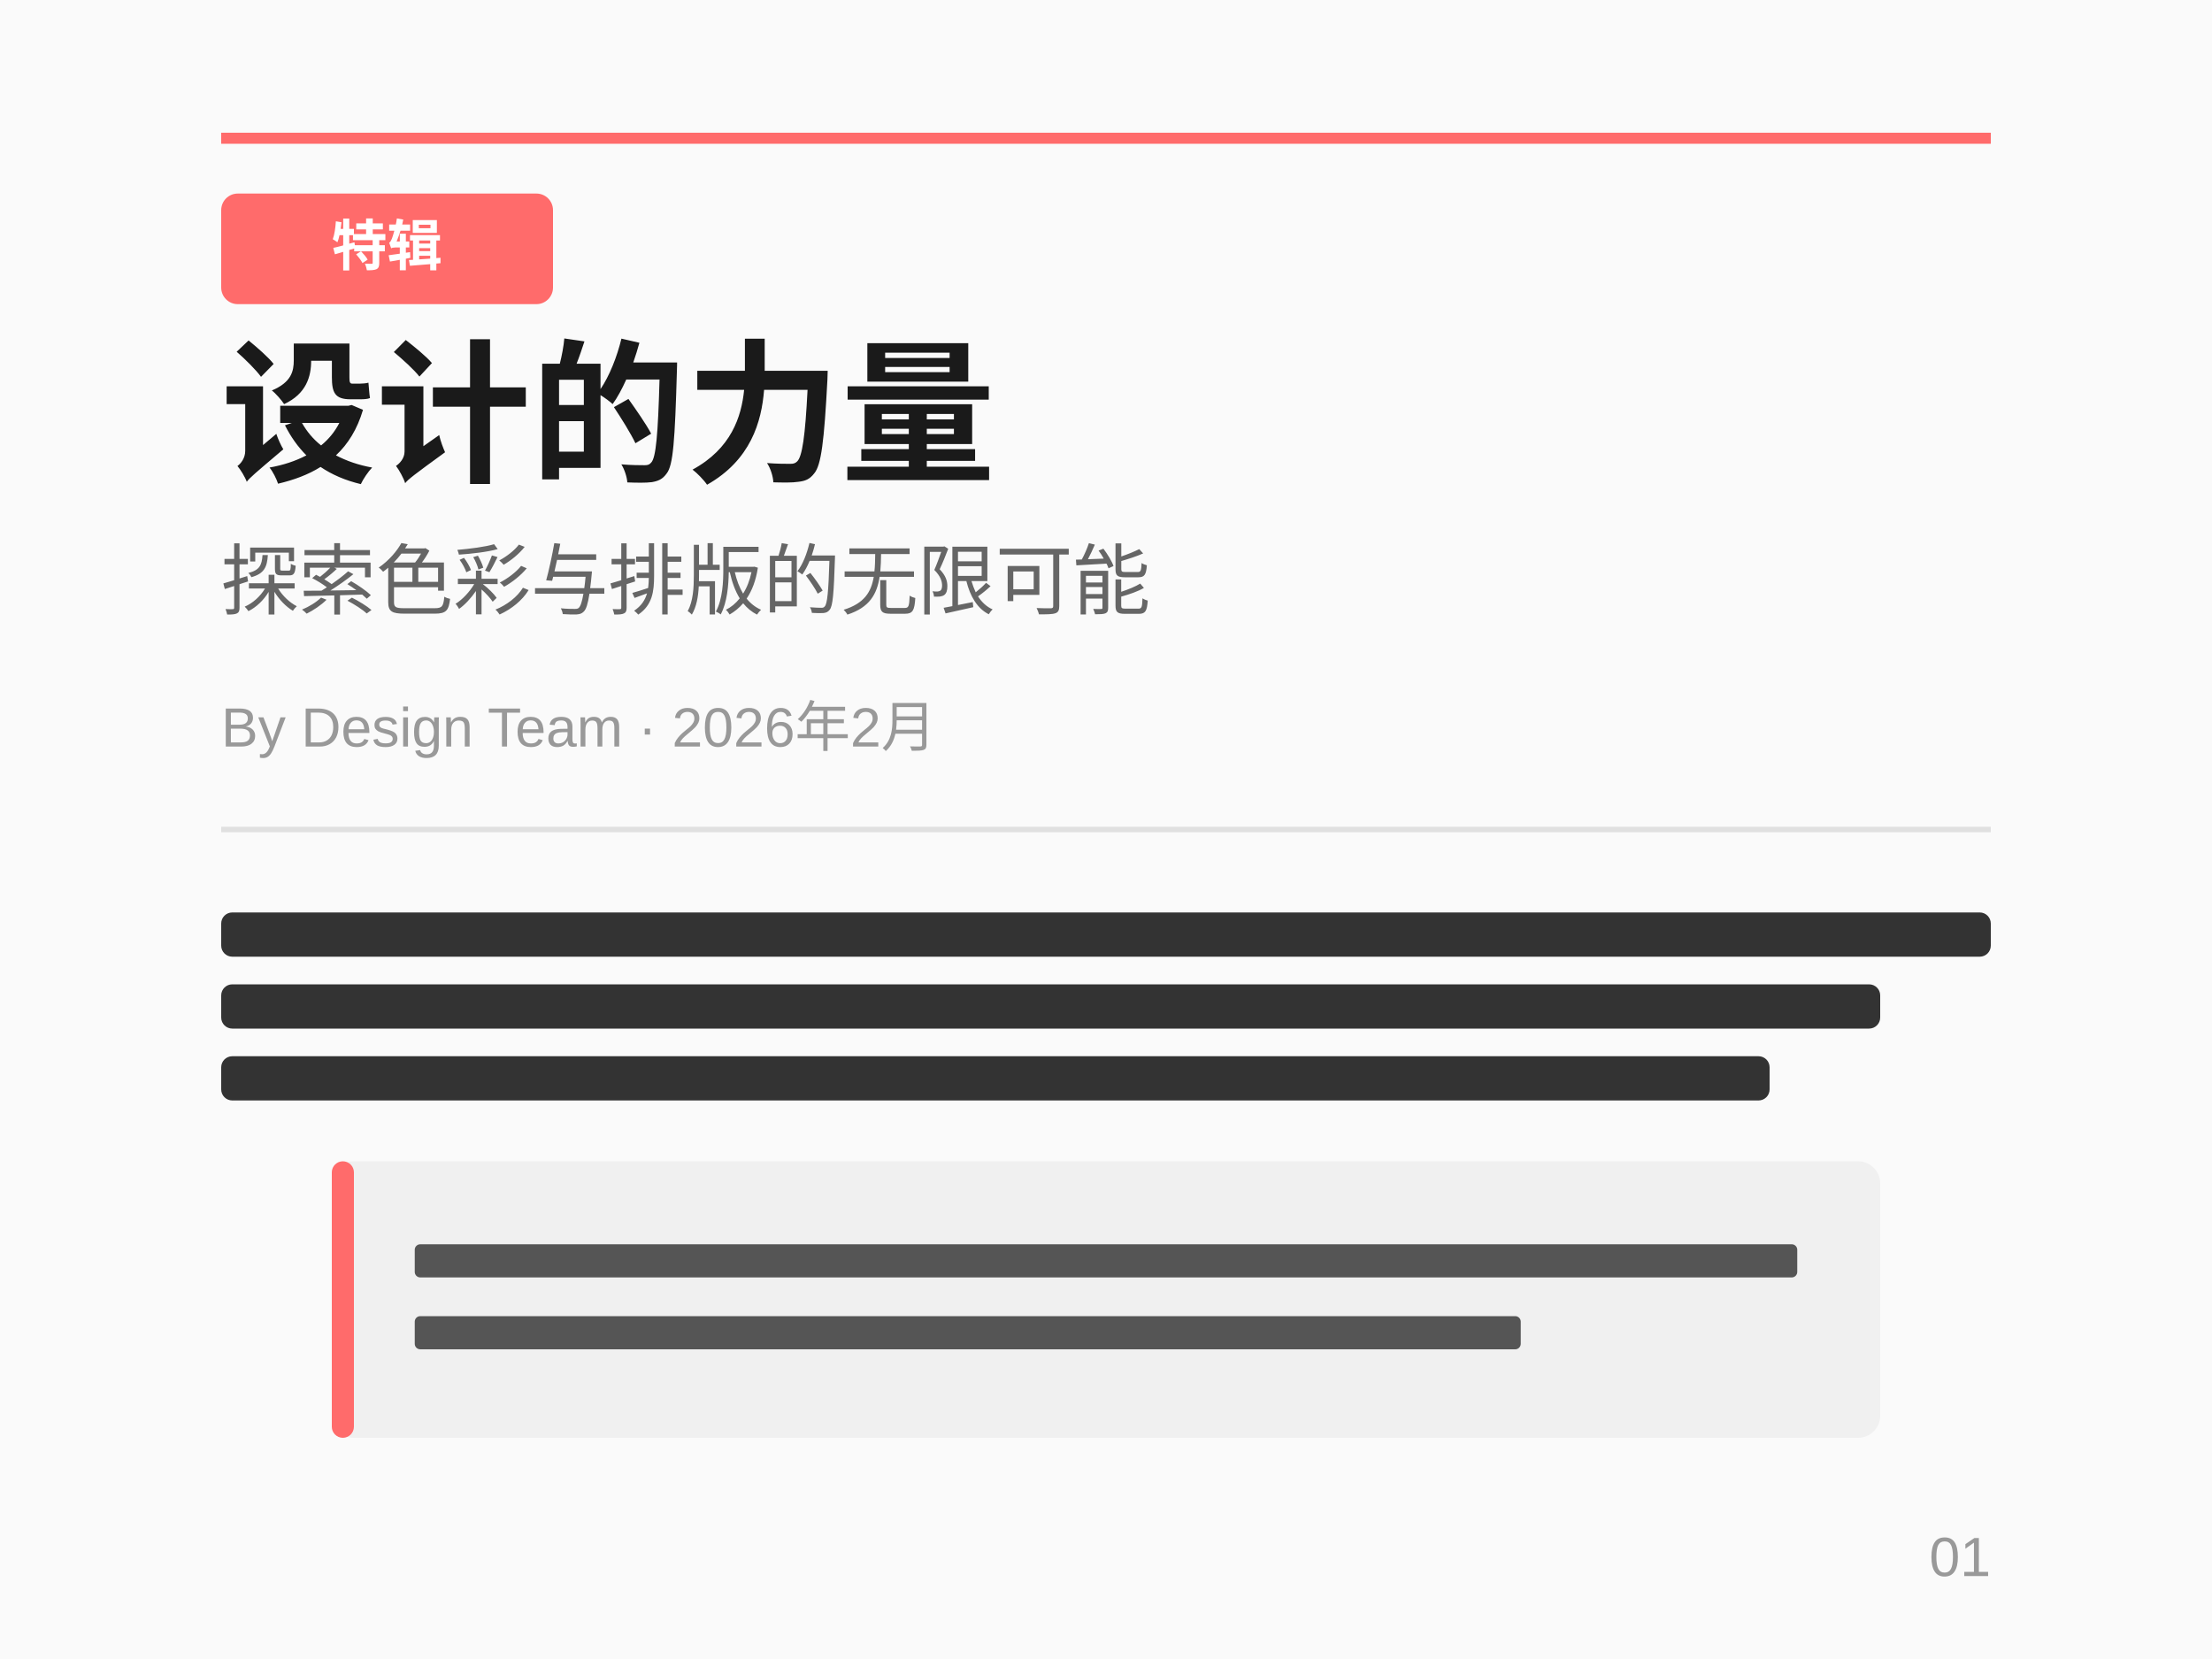
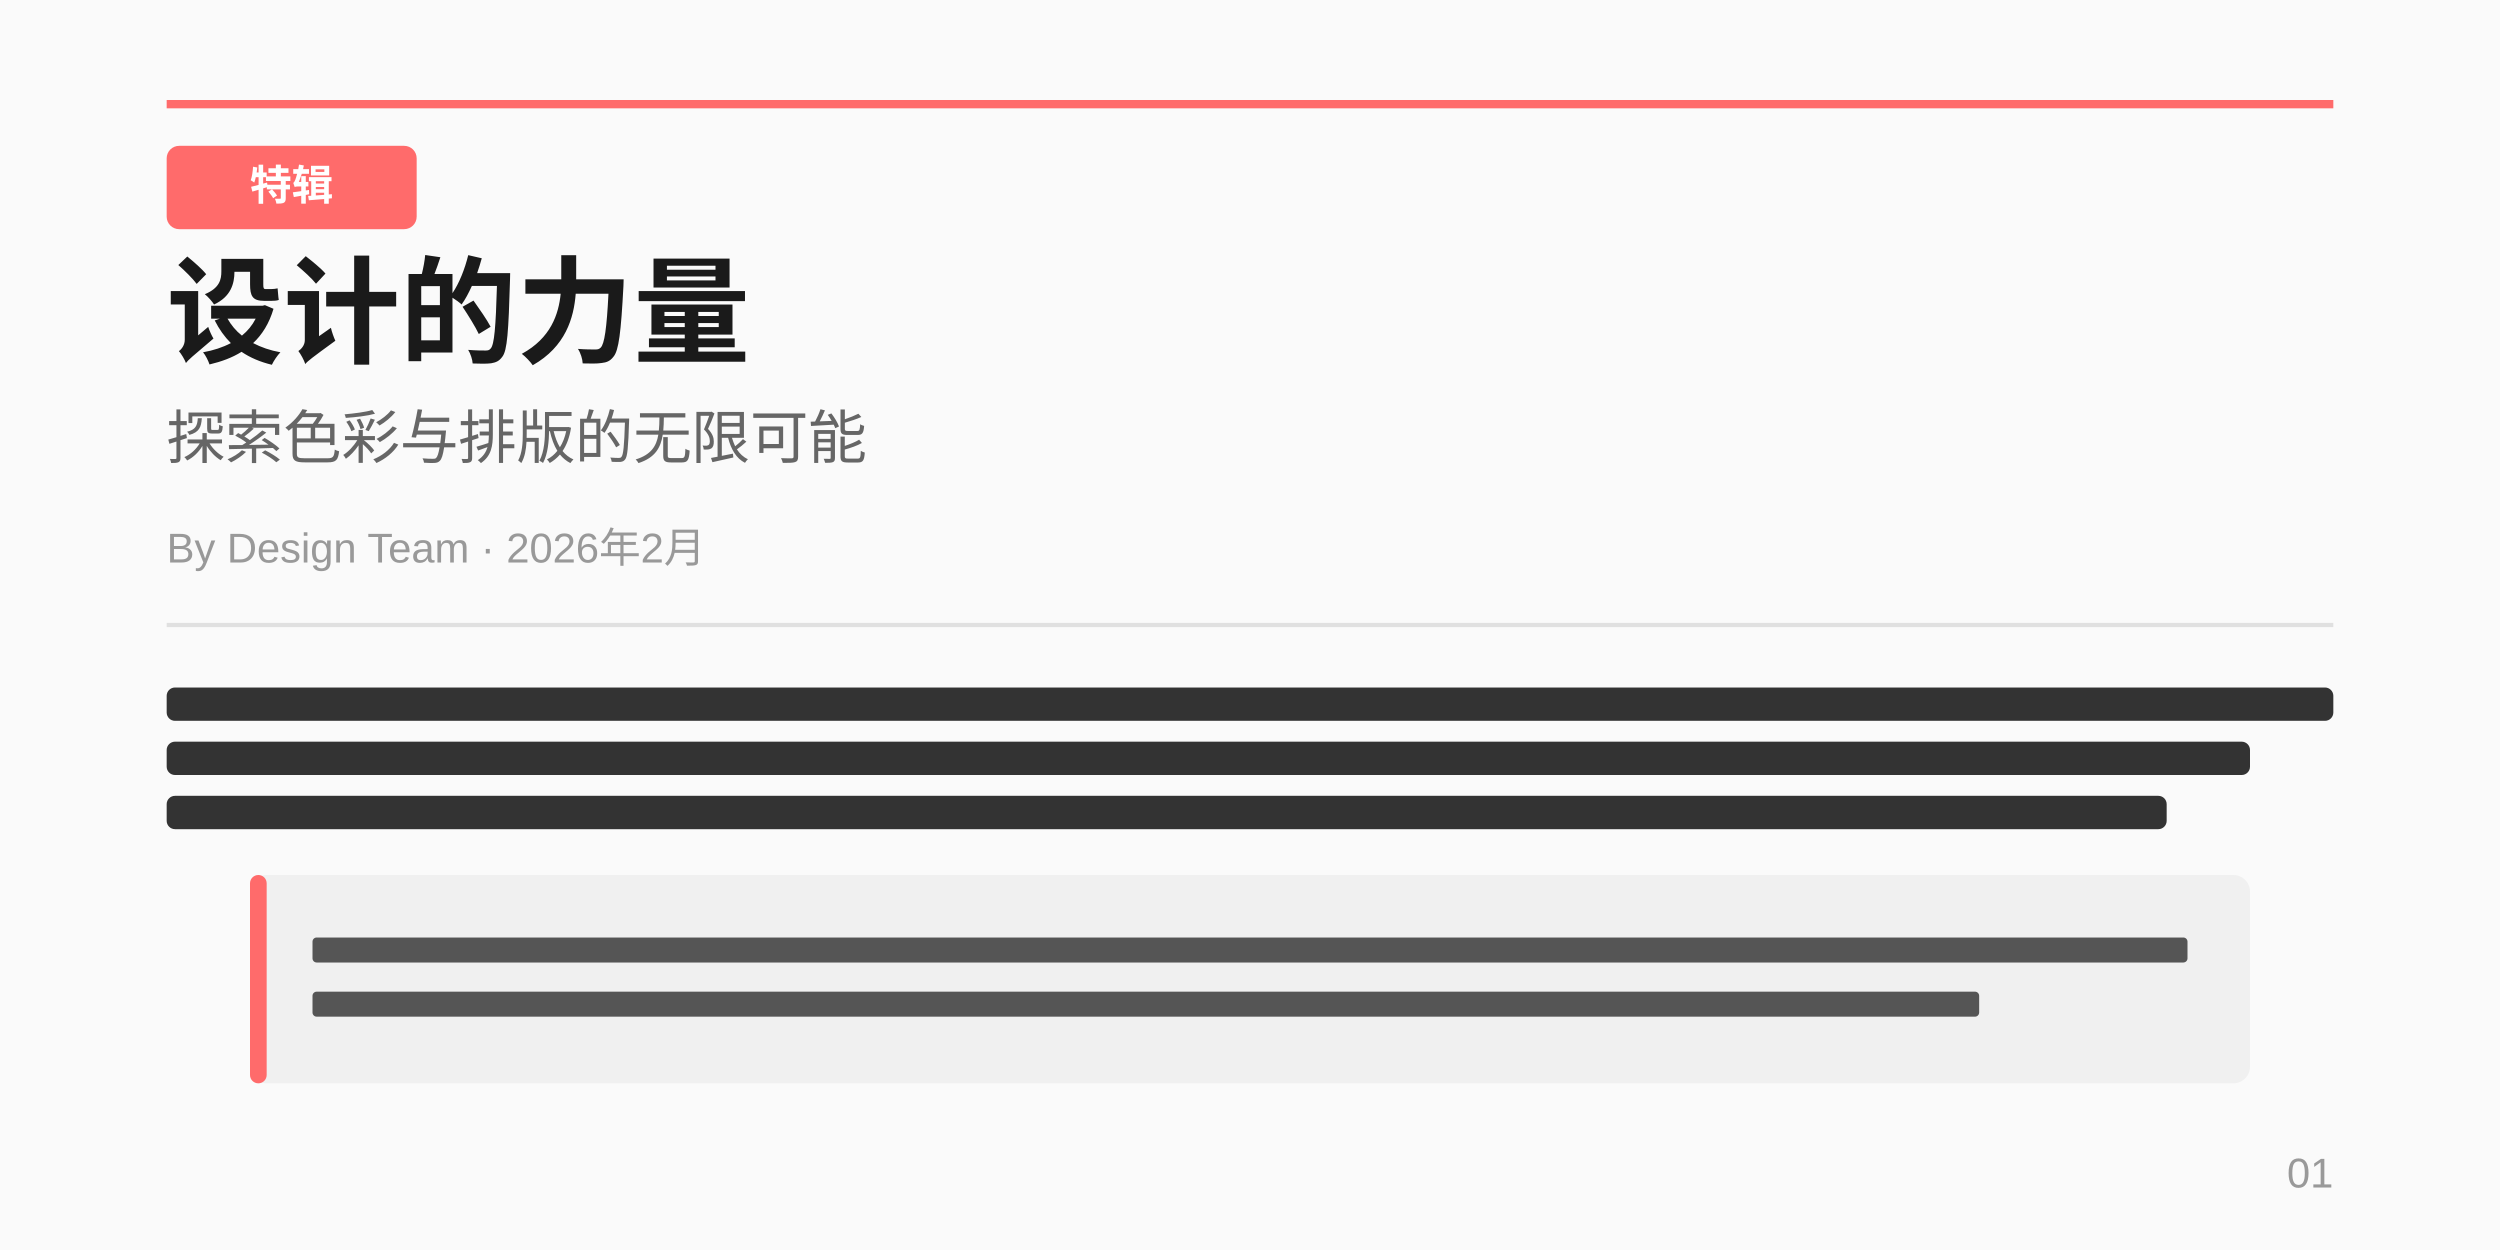
- <svg xmlns="http://www.w3.org/2000/svg" viewBox="0 0 400 300">
-   <rect id="background" class="background" width="400" height="300" fill="#fafafa" />
-   <line id="top-line" class="accent" x1="40" y1="25" x2="360" y2="25" stroke="#ff6b6b" stroke-width="2" />
+ <svg xmlns="http://www.w3.org/2000/svg" viewBox="0 0 600 300">
+   <rect id="background" class="background" width="600" height="300" fill="#fafafa" />
+   <line id="top-line" class="accent" x1="40" y1="25" x2="560" y2="25" stroke="#ff6b6b" stroke-width="2" />
  <rect id="category-tag" class="accent" x="40" y="35" width="60" height="20" rx="3" fill="#ff6b6b" />
  <text id="category-text" class="text" x="70" y="48" text-anchor="middle" font-family="Arial, sans-serif" font-size="10" font-weight="bold" fill="#ffffff" data-fixed-color="black">特辑</text>
  <text id="main-title" class="text" x="40" y="85" font-family="Georgia, serif" font-size="28" font-weight="bold" fill="#1a1a1a" data-fixed-color="black">设计的力量</text>
  <text id="subtitle" class="secondary" x="40" y="110" font-family="Arial, sans-serif" font-size="14" fill="#666666" data-fixed-color="black">探索色彩与排版的无限可能</text>
  <text id="author" class="text" x="40" y="135" font-family="Arial, sans-serif" font-size="10" fill="#999999" data-fixed-color="black">By Design Team · 2026年2月</text>
-   <line id="divider" class="secondary" x1="40" y1="150" x2="360" y2="150" stroke="#e0e0e0" stroke-width="1" />
-   <rect id="para-1-line-1" class="primary" x="40" y="165" width="320" height="8" rx="2" fill="#333333" />
-   <rect id="para-1-line-2" class="primary" x="40" y="178" width="300" height="8" rx="2" fill="#333333" />
-   <rect id="para-1-line-3" class="primary" x="40" y="191" width="280" height="8" rx="2" fill="#333333" />
-   <rect id="quote-bg" class="secondary" x="60" y="210" width="280" height="50" rx="4" fill="#f0f0f0" />
+   <line id="divider" class="secondary" x1="40" y1="150" x2="560" y2="150" stroke="#e0e0e0" stroke-width="1" />
+   <rect id="para-1-line-1" class="primary" x="40" y="165" width="520" height="8" rx="2" fill="#333333" />
+   <rect id="para-1-line-2" class="primary" x="40" y="178" width="500" height="8" rx="2" fill="#333333" />
+   <rect id="para-1-line-3" class="primary" x="40" y="191" width="480" height="8" rx="2" fill="#333333" />
+   <rect id="quote-bg" class="secondary" x="60" y="210" width="480" height="50" rx="4" fill="#f0f0f0" />
  <rect id="quote-bar" class="accent" x="60" y="210" width="4" height="50" rx="2" fill="#ff6b6b" />
-   <rect id="quote-line-1" class="primary" x="75" y="225" width="250" height="6" rx="1" fill="#555555" />
-   <rect id="quote-line-2" class="primary" x="75" y="238" width="200" height="6" rx="1" fill="#555555" />
-   <text id="page-num" class="text" x="360" y="285" text-anchor="end" font-family="Arial, sans-serif" font-size="10" fill="#999999" data-fixed-color="black">01</text>
+   <rect id="quote-line-1" class="primary" x="75" y="225" width="450" height="6" rx="1" fill="#555555" />
+   <rect id="quote-line-2" class="primary" x="75" y="238" width="400" height="6" rx="1" fill="#555555" />
+   <text id="page-num" class="text" x="560" y="285" text-anchor="end" font-family="Arial, sans-serif" font-size="10" fill="#999999" data-fixed-color="black">01</text>
</svg>
